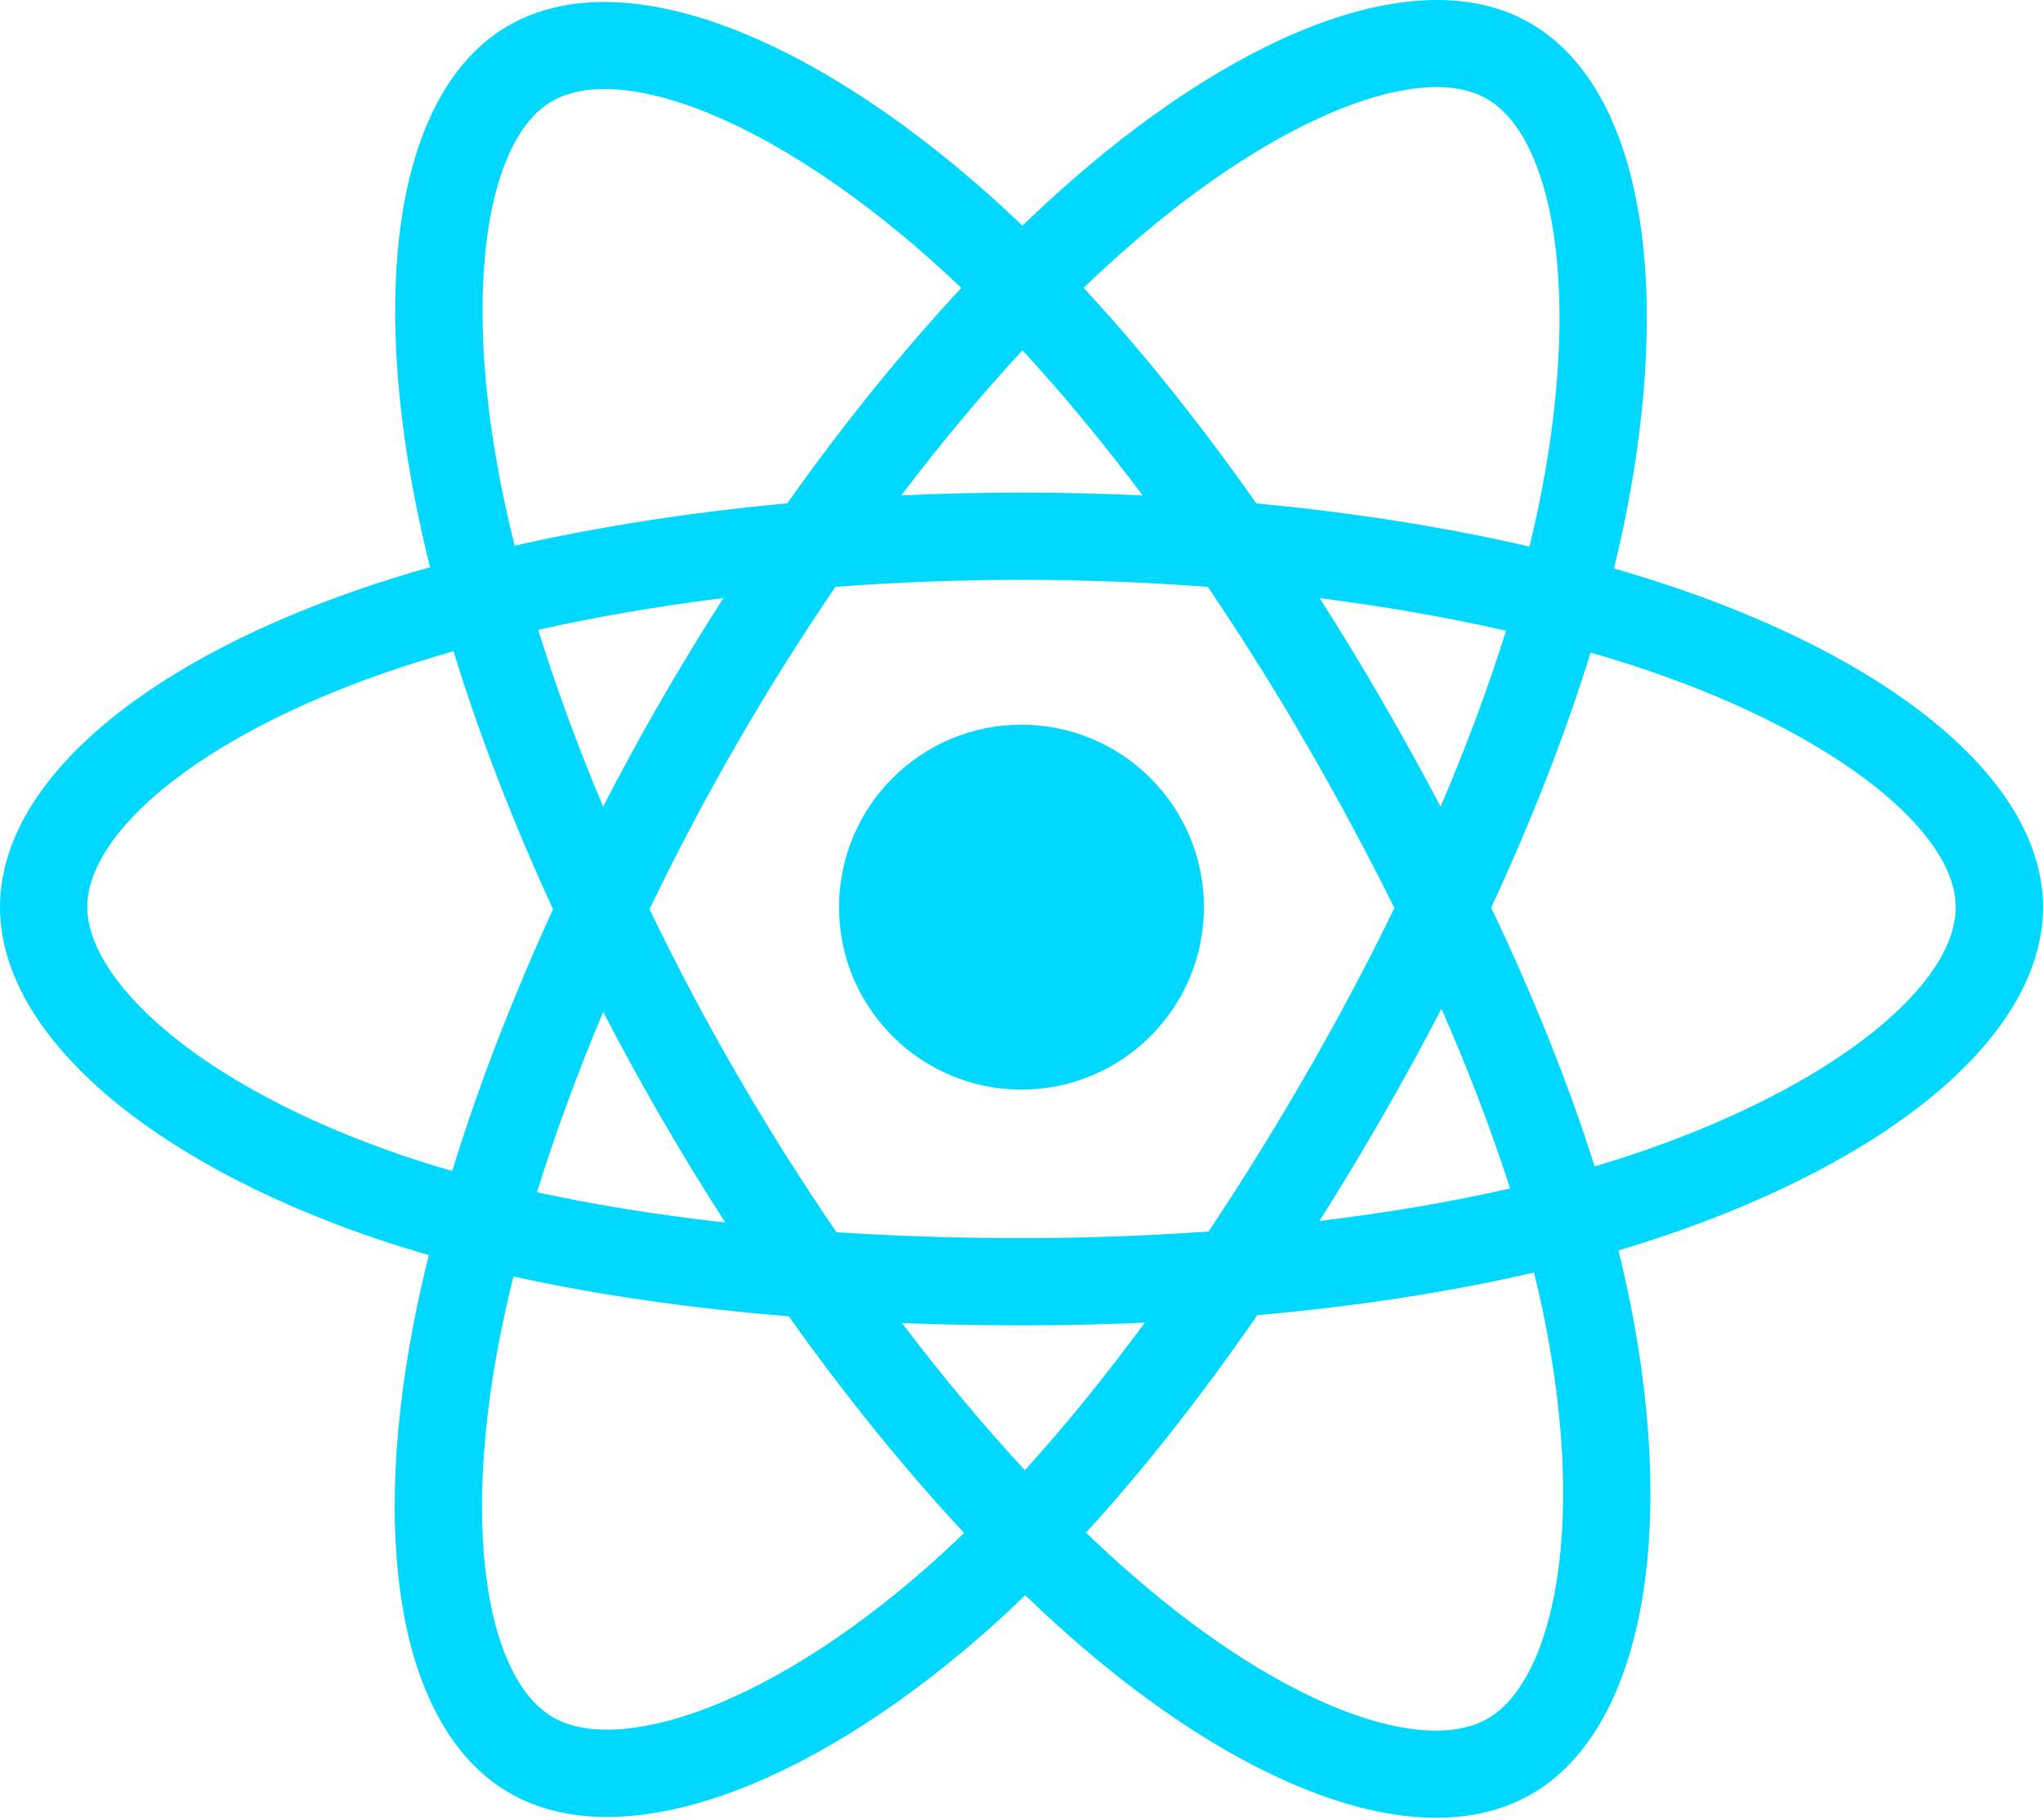
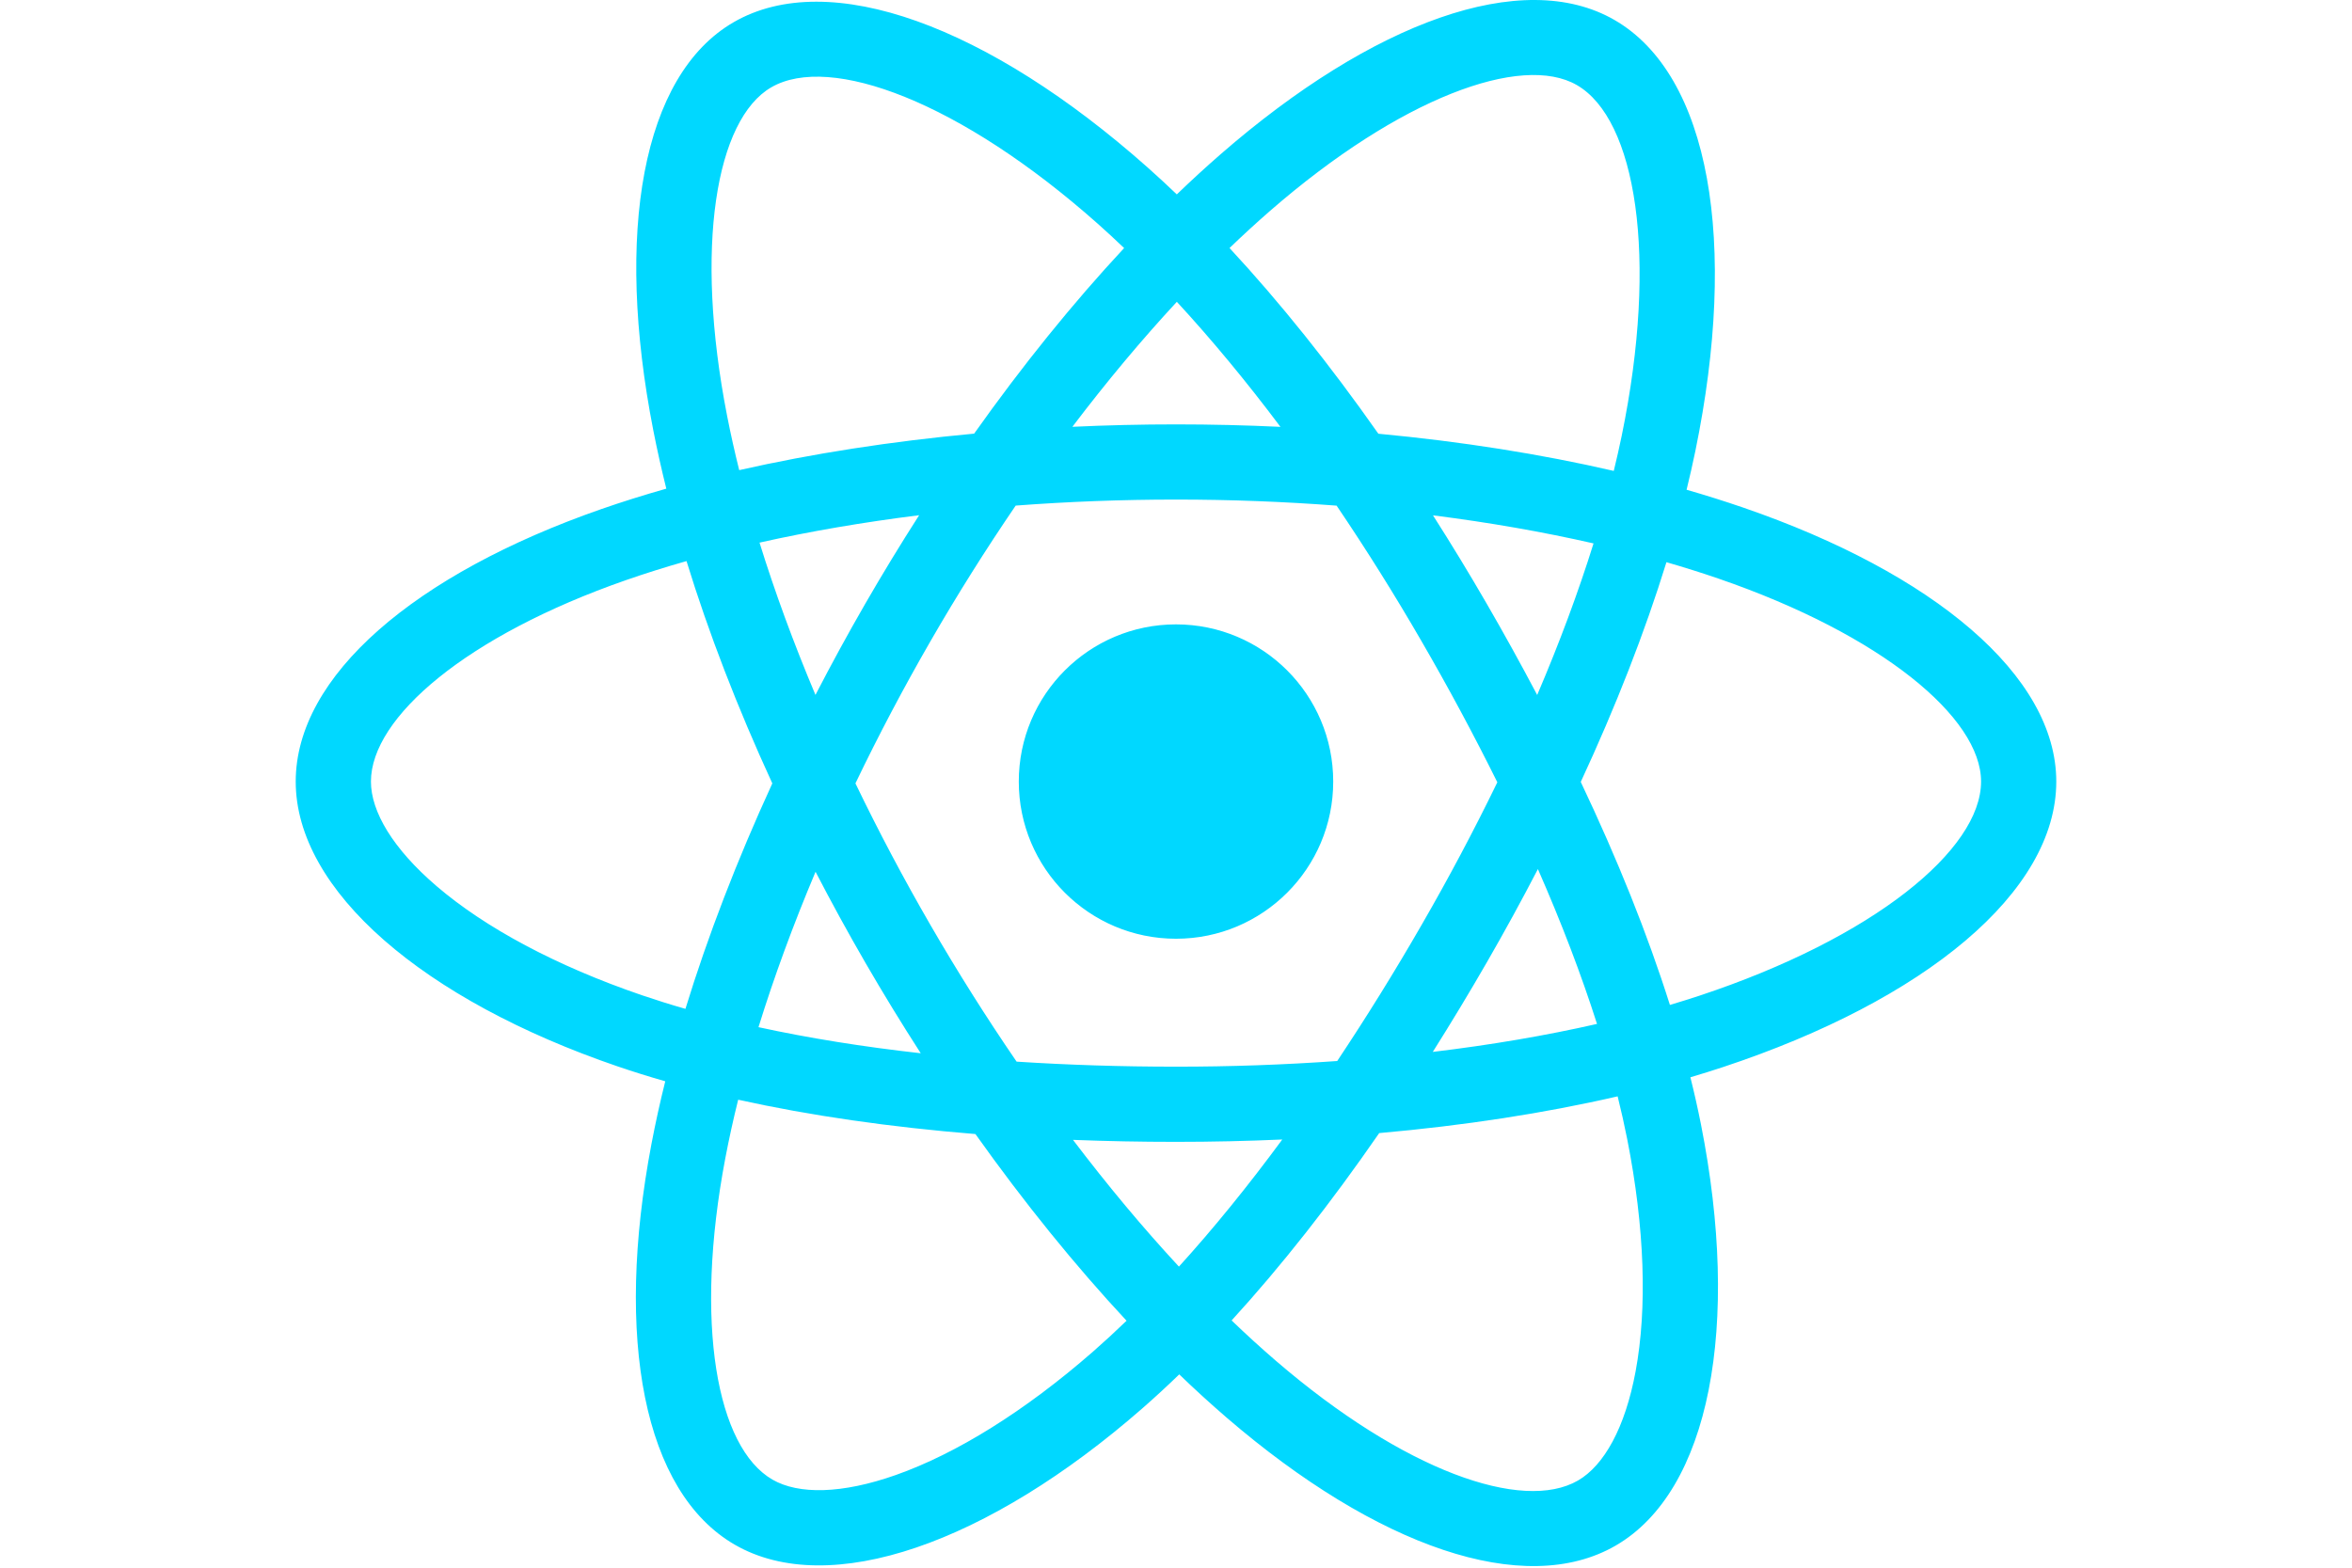
- <svg xmlns="http://www.w3.org/2000/svg" aria-hidden="true" role="img" class="iconify iconify--logos" width="35.93" height="32" preserveAspectRatio="xMidYMid meet" viewBox="0 0 256 228">
+ <svg xmlns="http://www.w3.org/2000/svg" aria-hidden="true" role="img" class="iconify iconify--logos" width="1200" height="800" preserveAspectRatio="xMidYMid meet" viewBox="0 0 256 228">
  <path fill="#00D8FF" d="M210.483 73.824a171.49 171.49 0 0 0-8.24-2.597c.465-1.9.893-3.777 1.273-5.621c6.238-30.281 2.16-54.676-11.769-62.708c-13.355-7.7-35.196.329-57.254 19.526a171.23 171.23 0 0 0-6.375 5.848a155.866 155.866 0 0 0-4.241-3.917C100.759 3.829 77.587-4.822 63.673 3.233C50.33 10.957 46.379 33.89 51.995 62.588a170.974 170.974 0 0 0 1.892 8.48c-3.28.932-6.445 1.924-9.474 2.98C17.309 83.498 0 98.307 0 113.668c0 15.865 18.582 31.778 46.812 41.427a145.52 145.52 0 0 0 6.921 2.165a167.467 167.467 0 0 0-2.01 9.138c-5.354 28.2-1.173 50.591 12.134 58.266c13.744 7.926 36.812-.22 59.273-19.855a145.567 145.567 0 0 0 5.342-4.923a168.064 168.064 0 0 0 6.92 6.314c21.758 18.722 43.246 26.282 56.54 18.586c13.731-7.949 18.194-32.003 12.4-61.268a145.016 145.016 0 0 0-1.535-6.842c1.62-.48 3.21-.974 4.76-1.488c29.348-9.723 48.443-25.443 48.443-41.52c0-15.417-17.868-30.326-45.517-39.844Zm-6.365 70.984c-1.4.463-2.836.91-4.3 1.345c-3.24-10.257-7.612-21.163-12.963-32.432c5.106-11 9.31-21.767 12.459-31.957c2.619.758 5.16 1.557 7.61 2.4c23.69 8.156 38.14 20.213 38.14 29.504c0 9.896-15.606 22.743-40.946 31.14Zm-10.514 20.834c2.562 12.94 2.927 24.64 1.23 33.787c-1.524 8.219-4.59 13.698-8.382 15.893c-8.067 4.67-25.32-1.4-43.927-17.412a156.726 156.726 0 0 1-6.437-5.87c7.214-7.889 14.423-17.06 21.459-27.246c12.376-1.098 24.068-2.894 34.671-5.345a134.17 134.17 0 0 1 1.386 6.193ZM87.276 214.515c-7.882 2.783-14.16 2.863-17.955.675c-8.075-4.657-11.432-22.636-6.853-46.752a156.923 156.923 0 0 1 1.869-8.499c10.486 2.32 22.093 3.988 34.498 4.994c7.084 9.967 14.501 19.128 21.976 27.15a134.668 134.668 0 0 1-4.877 4.492c-9.933 8.682-19.886 14.842-28.658 17.94ZM50.35 144.747c-12.483-4.267-22.792-9.812-29.858-15.863c-6.35-5.437-9.555-10.836-9.555-15.216c0-9.322 13.897-21.212 37.076-29.293c2.813-.98 5.757-1.905 8.812-2.773c3.204 10.42 7.406 21.315 12.477 32.332c-5.137 11.18-9.399 22.249-12.634 32.792a134.718 134.718 0 0 1-6.318-1.979Zm12.378-84.26c-4.811-24.587-1.616-43.134 6.425-47.789c8.564-4.958 27.502 2.111 47.463 19.835a144.318 144.318 0 0 1 3.841 3.545c-7.438 7.987-14.787 17.08-21.808 26.988c-12.04 1.116-23.565 2.908-34.161 5.309a160.342 160.342 0 0 1-1.76-7.887Zm110.427 27.268a347.8 347.8 0 0 0-7.785-12.803c8.168 1.033 15.994 2.404 23.343 4.08c-2.206 7.072-4.956 14.465-8.193 22.045a381.151 381.151 0 0 0-7.365-13.322Zm-45.032-43.861c5.044 5.465 10.096 11.566 15.065 18.186a322.04 322.04 0 0 0-30.257-.006c4.974-6.559 10.069-12.652 15.192-18.18ZM82.802 87.83a323.167 323.167 0 0 0-7.227 13.238c-3.184-7.553-5.909-14.98-8.134-22.152c7.304-1.634 15.093-2.97 23.209-3.984a321.524 321.524 0 0 0-7.848 12.897Zm8.081 65.352c-8.385-.936-16.291-2.203-23.593-3.793c2.26-7.3 5.045-14.885 8.298-22.6a321.187 321.187 0 0 0 7.257 13.246c2.594 4.48 5.28 8.868 8.038 13.147Zm37.542 31.03c-5.184-5.592-10.354-11.779-15.403-18.433c4.902.192 9.899.29 14.978.29c5.218 0 10.376-.117 15.453-.343c-4.985 6.774-10.018 12.97-15.028 18.486Zm52.198-57.817c3.422 7.8 6.306 15.345 8.596 22.52c-7.422 1.694-15.436 3.058-23.88 4.071a382.417 382.417 0 0 0 7.859-13.026a347.403 347.403 0 0 0 7.425-13.565Zm-16.898 8.101a358.557 358.557 0 0 1-12.281 19.815a329.4 329.4 0 0 1-23.444.823c-7.967 0-15.716-.248-23.178-.732a310.202 310.202 0 0 1-12.513-19.846h.001a307.41 307.41 0 0 1-10.923-20.627a310.278 310.278 0 0 1 10.89-20.637l-.001.001a307.318 307.318 0 0 1 12.413-19.761c7.613-.576 15.42-.876 23.31-.876H128c7.926 0 15.743.303 23.354.883a329.357 329.357 0 0 1 12.335 19.695a358.489 358.489 0 0 1 11.036 20.54a329.472 329.472 0 0 1-11 20.722Zm22.56-122.124c8.572 4.944 11.906 24.881 6.52 51.026c-.344 1.668-.73 3.367-1.15 5.09c-10.622-2.452-22.155-4.275-34.23-5.408c-7.034-10.017-14.323-19.124-21.64-27.008a160.789 160.789 0 0 1 5.888-5.4c18.9-16.447 36.564-22.941 44.612-18.3ZM128 90.808c12.625 0 22.86 10.235 22.86 22.86s-10.235 22.86-22.86 22.86s-22.86-10.235-22.86-22.86s10.235-22.86 22.86-22.86Z" />
</svg>
